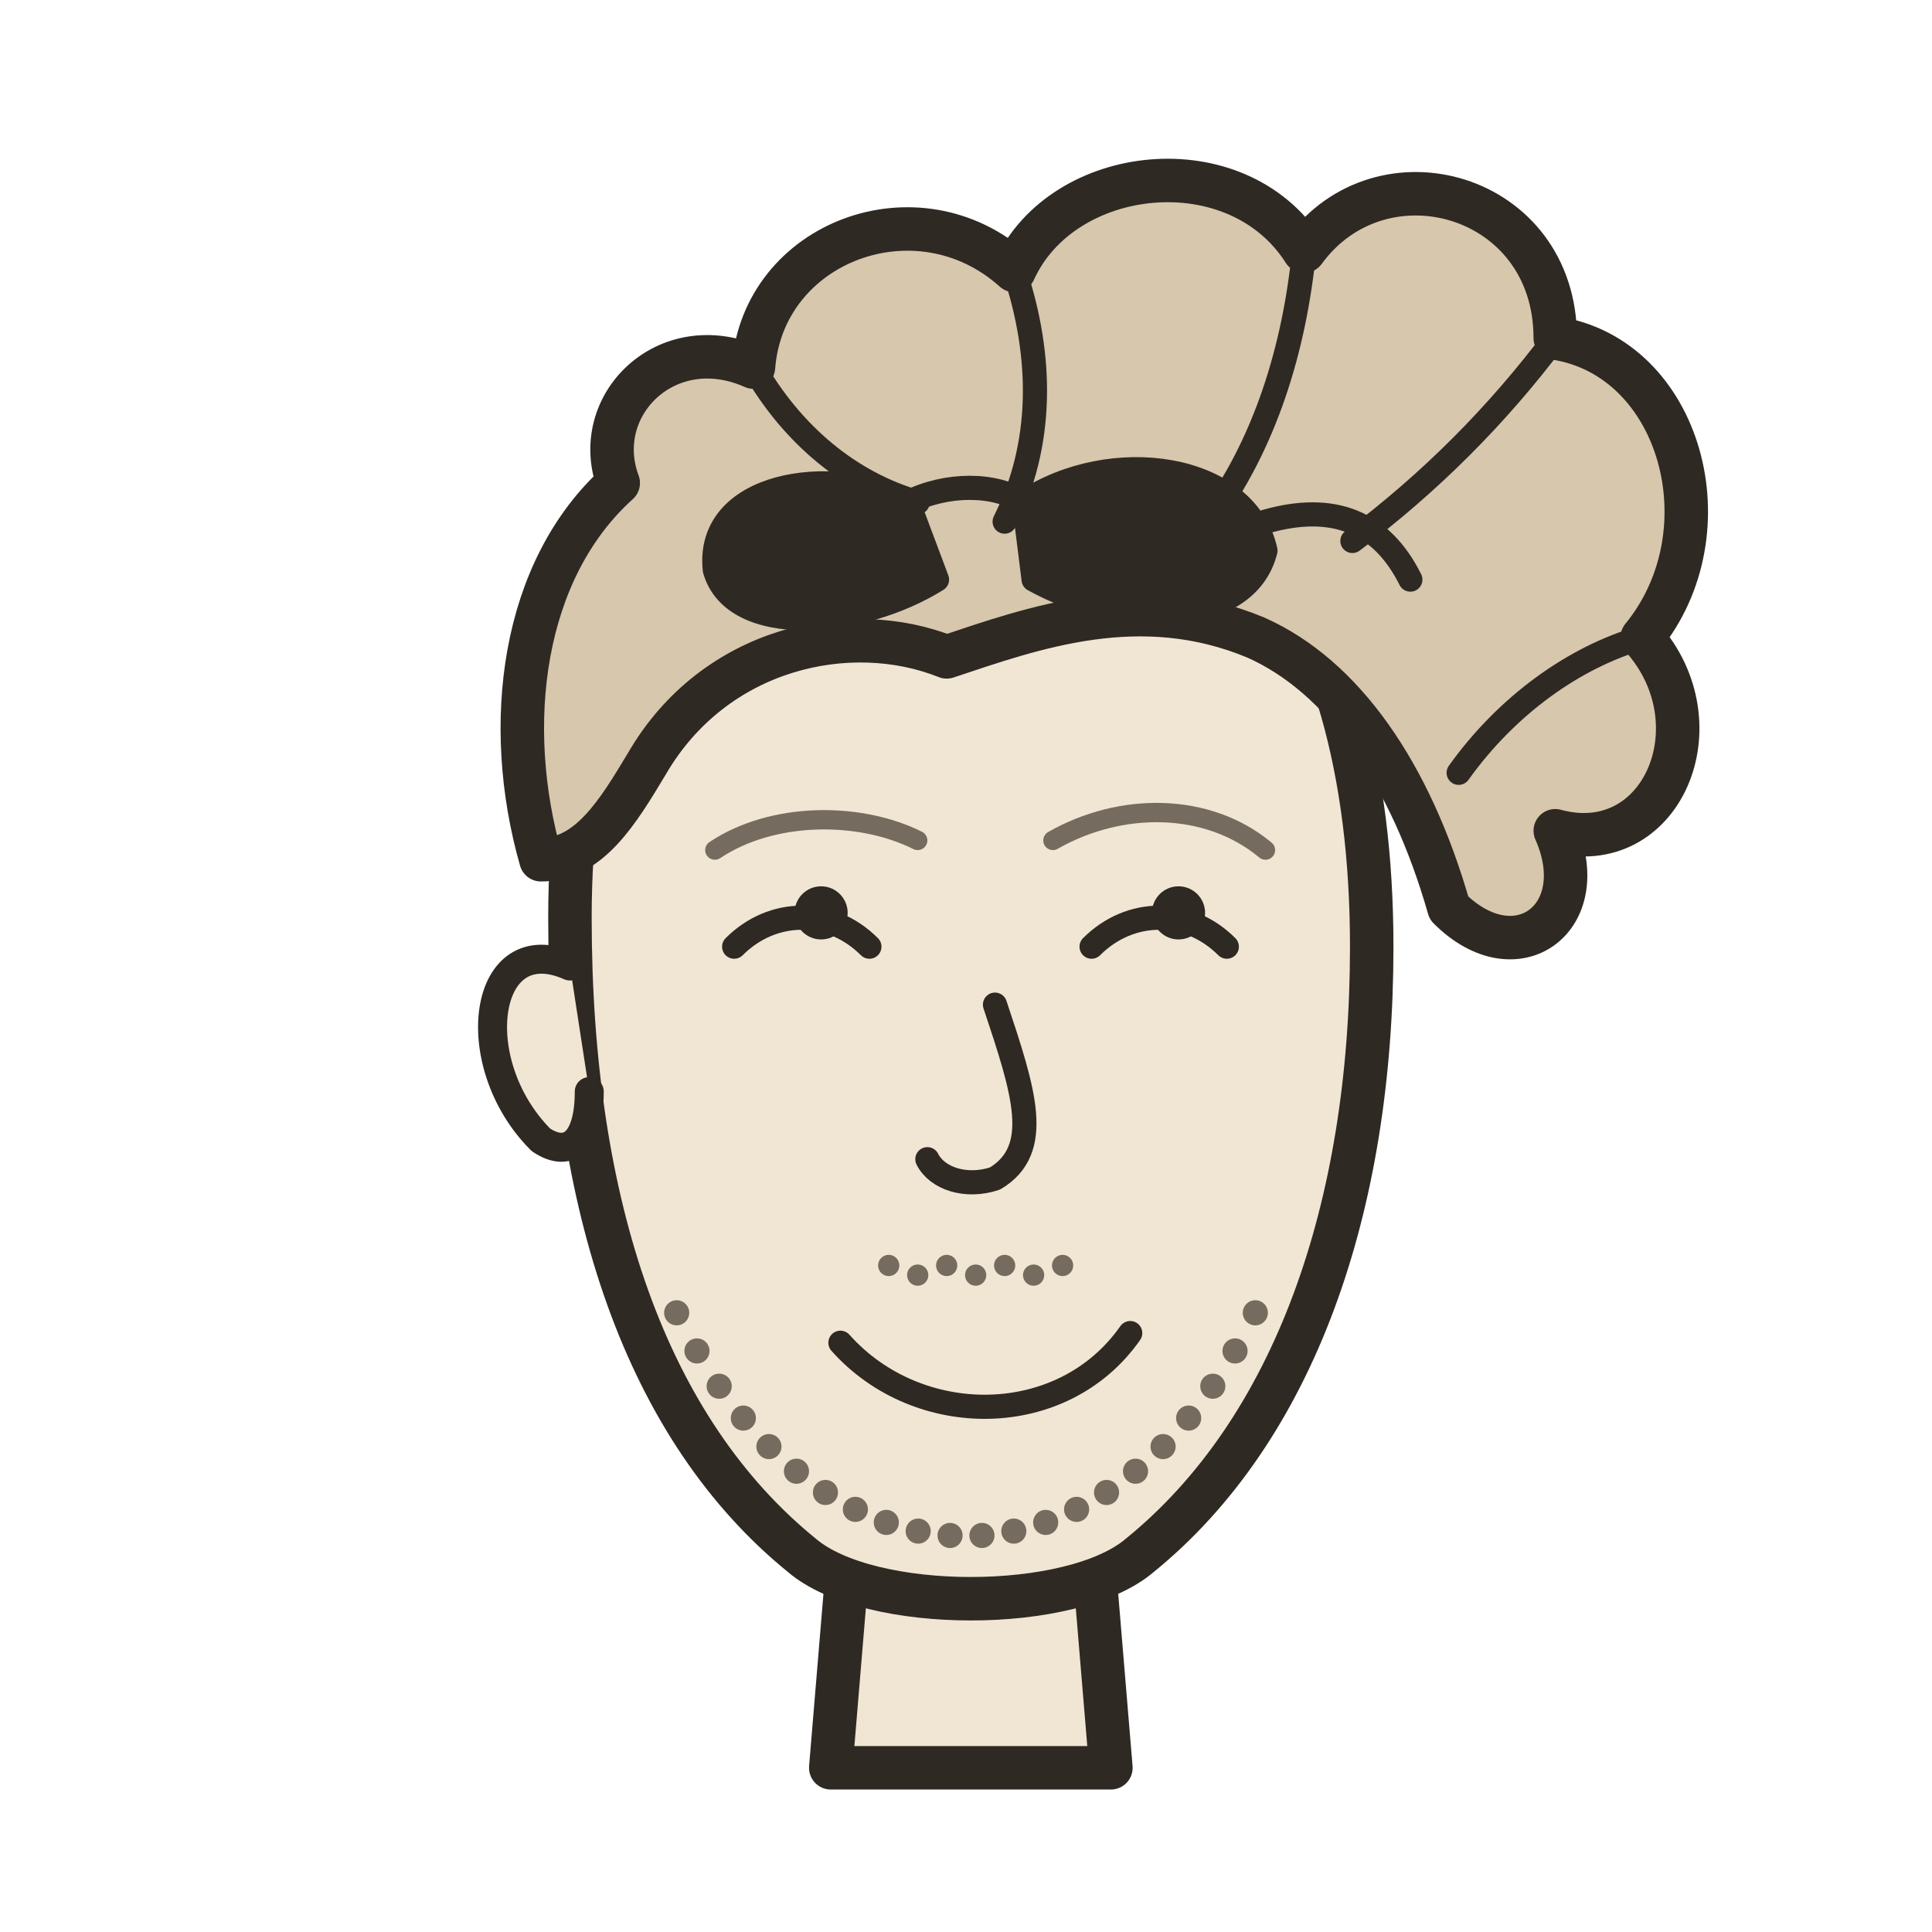
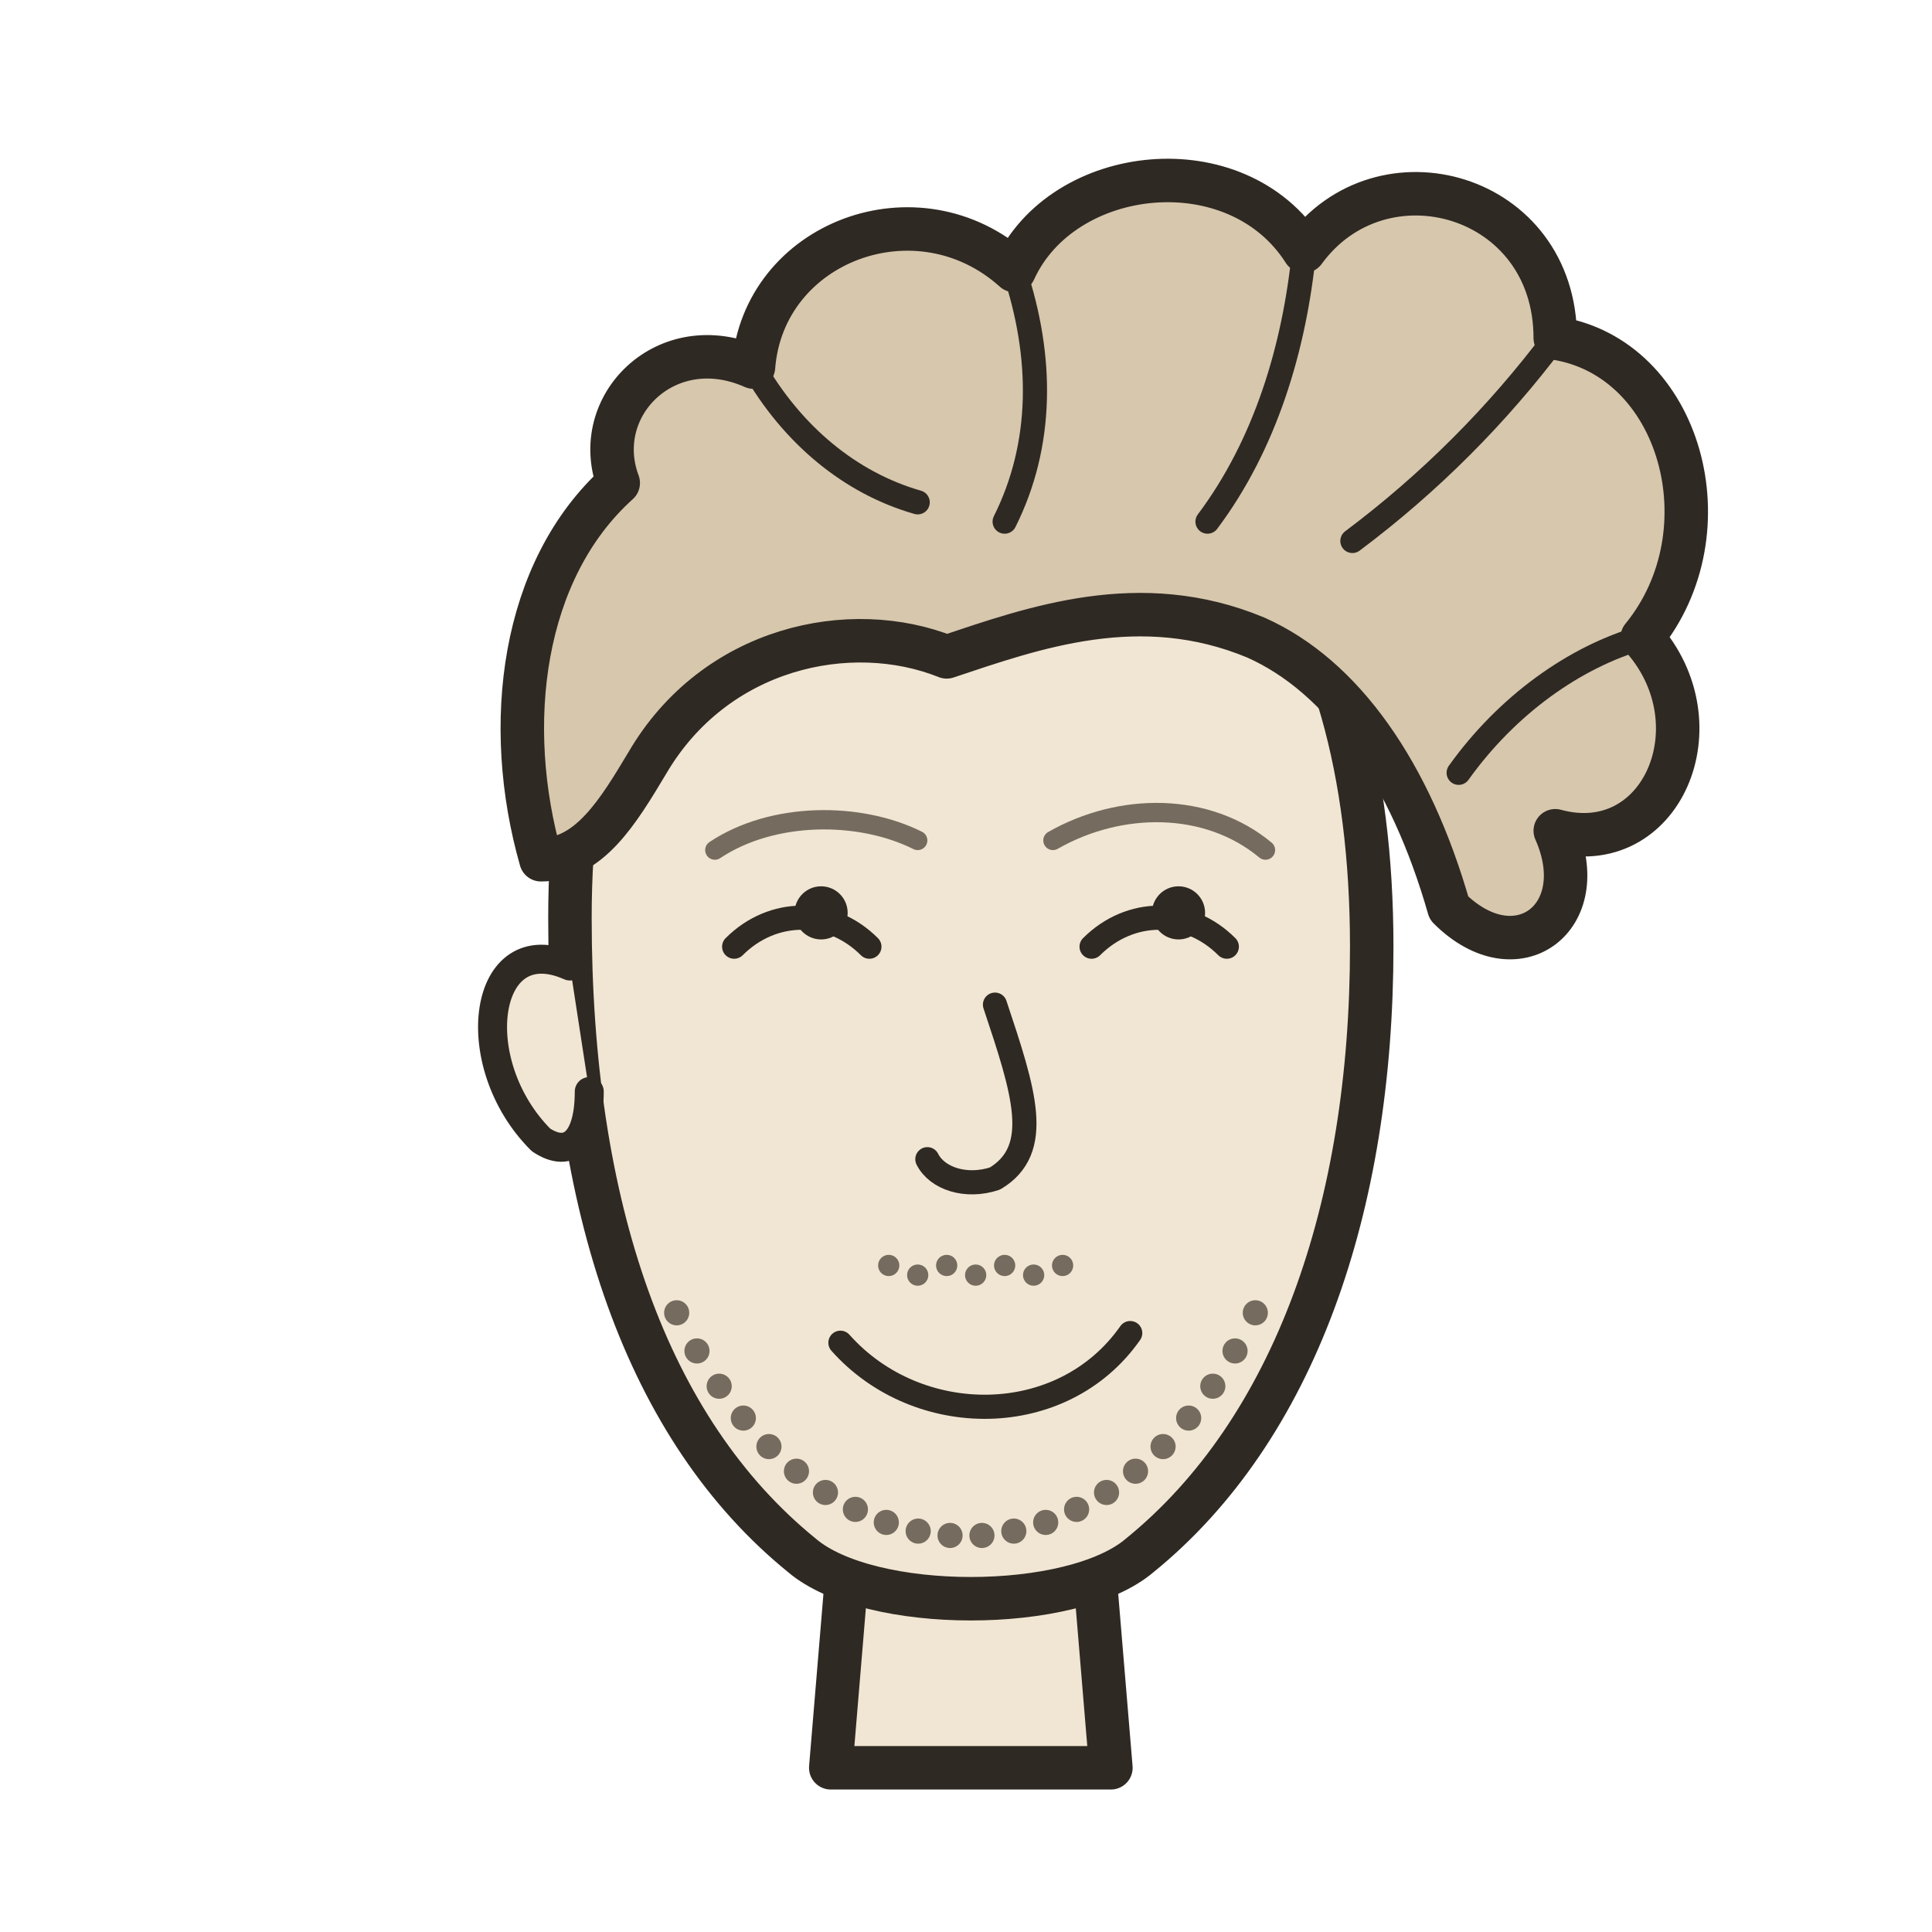
<svg xmlns="http://www.w3.org/2000/svg" width="400" height="400" viewBox="0 0 400 400">
  <path d="M 176 318 L 172 366 L 230 366 L 226 318 Z" fill="#f1e6d3" stroke="#2f2923" stroke-width="9" stroke-linecap="round" stroke-linejoin="round" />
  <path d="M 118 190 C 118 120, 152 84, 200 84 C 250 84, 284 122, 284 196 C 284 250, 268 296, 236 322 C 222 334, 180 334, 166 322 C 134 296, 118 250, 118 190 Z" fill="#f1e6d3" stroke="#2f2923" stroke-width="9" stroke-linecap="round" stroke-linejoin="round" />
  <path d="M 118 200 C 100 192, 96 220, 112 236 C 118 240, 122 236, 122 226" fill="#f1e6d3" stroke="#2f2923" stroke-width="6" stroke-linecap="round" stroke-linejoin="round" />
  <circle cx="259.9" cy="271.8" r="2.6" fill="#756b5e" stroke="none" stroke-width="0" />
  <circle cx="255.7" cy="279.7" r="2.6" fill="#756b5e" stroke="none" stroke-width="0" />
  <circle cx="251.1" cy="287.0" r="2.6" fill="#756b5e" stroke="none" stroke-width="0" />
  <circle cx="246.1" cy="293.6" r="2.6" fill="#756b5e" stroke="none" stroke-width="0" />
  <circle cx="240.8" cy="299.5" r="2.6" fill="#756b5e" stroke="none" stroke-width="0" />
  <circle cx="235.1" cy="304.6" r="2.6" fill="#756b5e" stroke="none" stroke-width="0" />
  <circle cx="229.1" cy="309.0" r="2.6" fill="#756b5e" stroke="none" stroke-width="0" />
  <circle cx="222.9" cy="312.5" r="2.6" fill="#756b5e" stroke="none" stroke-width="0" />
  <circle cx="216.5" cy="315.2" r="2.6" fill="#756b5e" stroke="none" stroke-width="0" />
  <circle cx="209.9" cy="317.0" r="2.6" fill="#756b5e" stroke="none" stroke-width="0" />
  <circle cx="203.3" cy="317.9" r="2.6" fill="#756b5e" stroke="none" stroke-width="0" />
  <circle cx="196.7" cy="317.9" r="2.6" fill="#756b5e" stroke="none" stroke-width="0" />
  <circle cx="190.1" cy="317.0" r="2.6" fill="#756b5e" stroke="none" stroke-width="0" />
  <circle cx="183.5" cy="315.2" r="2.6" fill="#756b5e" stroke="none" stroke-width="0" />
  <circle cx="177.1" cy="312.5" r="2.6" fill="#756b5e" stroke="none" stroke-width="0" />
  <circle cx="170.9" cy="309.0" r="2.6" fill="#756b5e" stroke="none" stroke-width="0" />
  <circle cx="164.9" cy="304.6" r="2.6" fill="#756b5e" stroke="none" stroke-width="0" />
  <circle cx="159.2" cy="299.5" r="2.6" fill="#756b5e" stroke="none" stroke-width="0" />
  <circle cx="153.9" cy="293.6" r="2.6" fill="#756b5e" stroke="none" stroke-width="0" />
  <circle cx="148.9" cy="287.0" r="2.6" fill="#756b5e" stroke="none" stroke-width="0" />
  <circle cx="144.3" cy="279.7" r="2.6" fill="#756b5e" stroke="none" stroke-width="0" />
  <circle cx="140.1" cy="271.8" r="2.6" fill="#756b5e" stroke="none" stroke-width="0" />
  <circle cx="184" cy="262" r="2.2" fill="#756b5e" stroke="none" stroke-width="0" />
  <circle cx="190" cy="264" r="2.2" fill="#756b5e" stroke="none" stroke-width="0" />
  <circle cx="196" cy="262" r="2.2" fill="#756b5e" stroke="none" stroke-width="0" />
  <circle cx="202" cy="264" r="2.2" fill="#756b5e" stroke="none" stroke-width="0" />
  <circle cx="208" cy="262" r="2.2" fill="#756b5e" stroke="none" stroke-width="0" />
  <circle cx="214" cy="264" r="2.2" fill="#756b5e" stroke="none" stroke-width="0" />
  <circle cx="220" cy="262" r="2.2" fill="#756b5e" stroke="none" stroke-width="0" />
  <path d="M 112 178 C 104 150, 108 118, 128 100 C 122 84, 138 68, 156 76 C 158 50, 190 38, 210 56 C 220 34, 256 30, 270 52 C 286 30, 322 40, 322 70 C 348 74, 358 110, 340 132 C 356 150, 344 178, 322 172 C 330 190, 314 202, 300 188 C 292 160, 278 140, 260 132 C 236 122, 214 130, 196 136 C 176 128, 148 134, 134 158 C 128 168, 122 178, 112 178 Z" fill="#d6c7ad" stroke="#2f2923" stroke-width="9" stroke-linecap="round" stroke-linejoin="round" />
  <path d="M 156 76 C 164 90, 176 100, 190 104" fill="none" stroke="#2f2923" stroke-width="5" stroke-linecap="round" stroke-linejoin="round" />
  <path d="M 210 56 C 216 74, 216 92, 208 108" fill="none" stroke="#2f2923" stroke-width="5" stroke-linecap="round" stroke-linejoin="round" />
  <path d="M 270 52 C 268 72, 262 92, 250 108" fill="none" stroke="#2f2923" stroke-width="5" stroke-linecap="round" stroke-linejoin="round" />
  <path d="M 322 70 C 310 86, 296 100, 280 112" fill="none" stroke="#2f2923" stroke-width="5" stroke-linecap="round" stroke-linejoin="round" />
  <path d="M 340 132 C 326 136, 312 146, 302 160" fill="none" stroke="#2f2923" stroke-width="5" stroke-linecap="round" stroke-linejoin="round" />
-   <path d="M 148 118 C 146 100, 172 96, 188 104 L 194 120 C 178 130, 152 132, 148 118 Z" fill="#2f2923" stroke="#2f2923" stroke-width="5" stroke-linecap="round" stroke-linejoin="round" />
-   <path d="M 212 104 C 230 92, 258 96, 262 114 C 258 130, 232 130, 214 120 Z" fill="#2f2923" stroke="#2f2923" stroke-width="5" stroke-linecap="round" stroke-linejoin="round" />
-   <path d="M 188 104 C 196 100, 206 100, 212 104" fill="none" stroke="#2f2923" stroke-width="5" stroke-linecap="round" stroke-linejoin="round" />
-   <path d="M 262 108 C 276 104, 286 108, 292 120" fill="none" stroke="#2f2923" stroke-width="5" stroke-linecap="round" stroke-linejoin="round" />
  <path d="M 148 176 C 160 168, 178 168, 190 174" fill="none" stroke="#756b5e" stroke-width="4" stroke-linecap="round" stroke-linejoin="round" />
  <path d="M 218 174 C 232 166, 250 166, 262 176" fill="none" stroke="#756b5e" stroke-width="4" stroke-linecap="round" stroke-linejoin="round" />
  <path d="M 152 196 C 160 188, 172 188, 180 196" fill="none" stroke="#2f2923" stroke-width="5" stroke-linecap="round" stroke-linejoin="round" />
  <circle cx="170" cy="189" r="5.5" fill="#2f2923" stroke="none" stroke-width="0" />
  <path d="M 226 196 C 234 188, 246 188, 254 196" fill="none" stroke="#2f2923" stroke-width="5" stroke-linecap="round" stroke-linejoin="round" />
  <circle cx="244" cy="189" r="5.5" fill="#2f2923" stroke="none" stroke-width="0" />
  <path d="M 206 208 C 212 226, 216 238, 206 244 C 200 246, 194 244, 192 240" fill="none" stroke="#2f2923" stroke-width="5" stroke-linecap="round" stroke-linejoin="round" />
  <path d="M 174 278 C 190 296, 220 296, 234 276" fill="none" stroke="#2f2923" stroke-width="5" stroke-linecap="round" stroke-linejoin="round" />
</svg>
